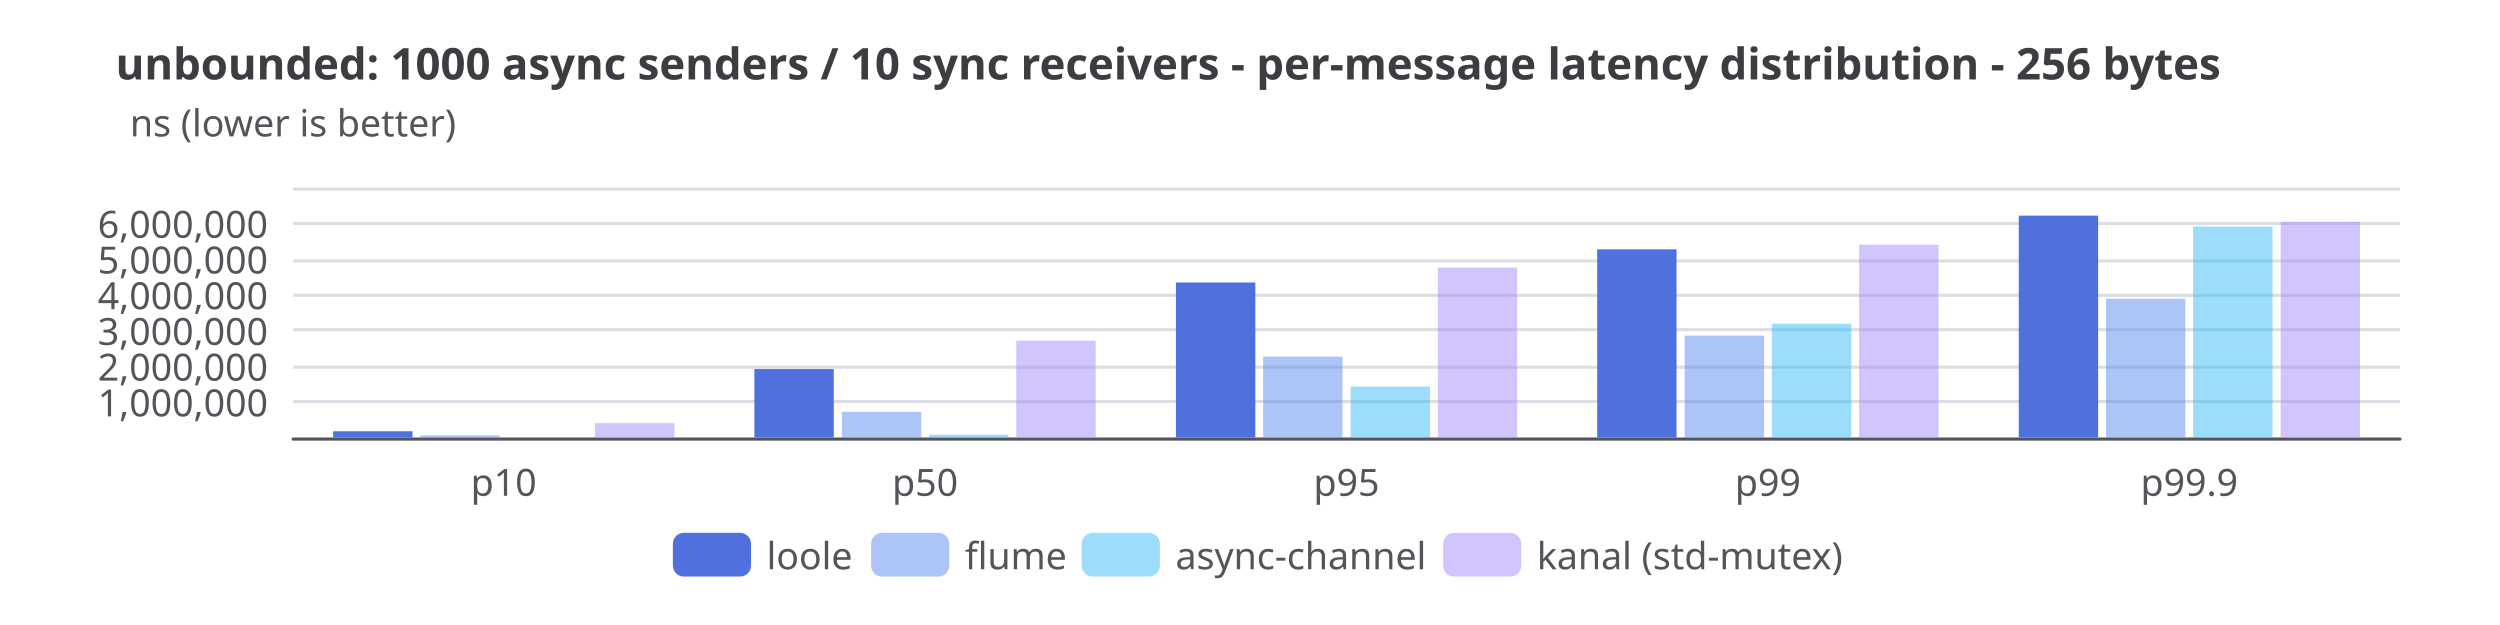
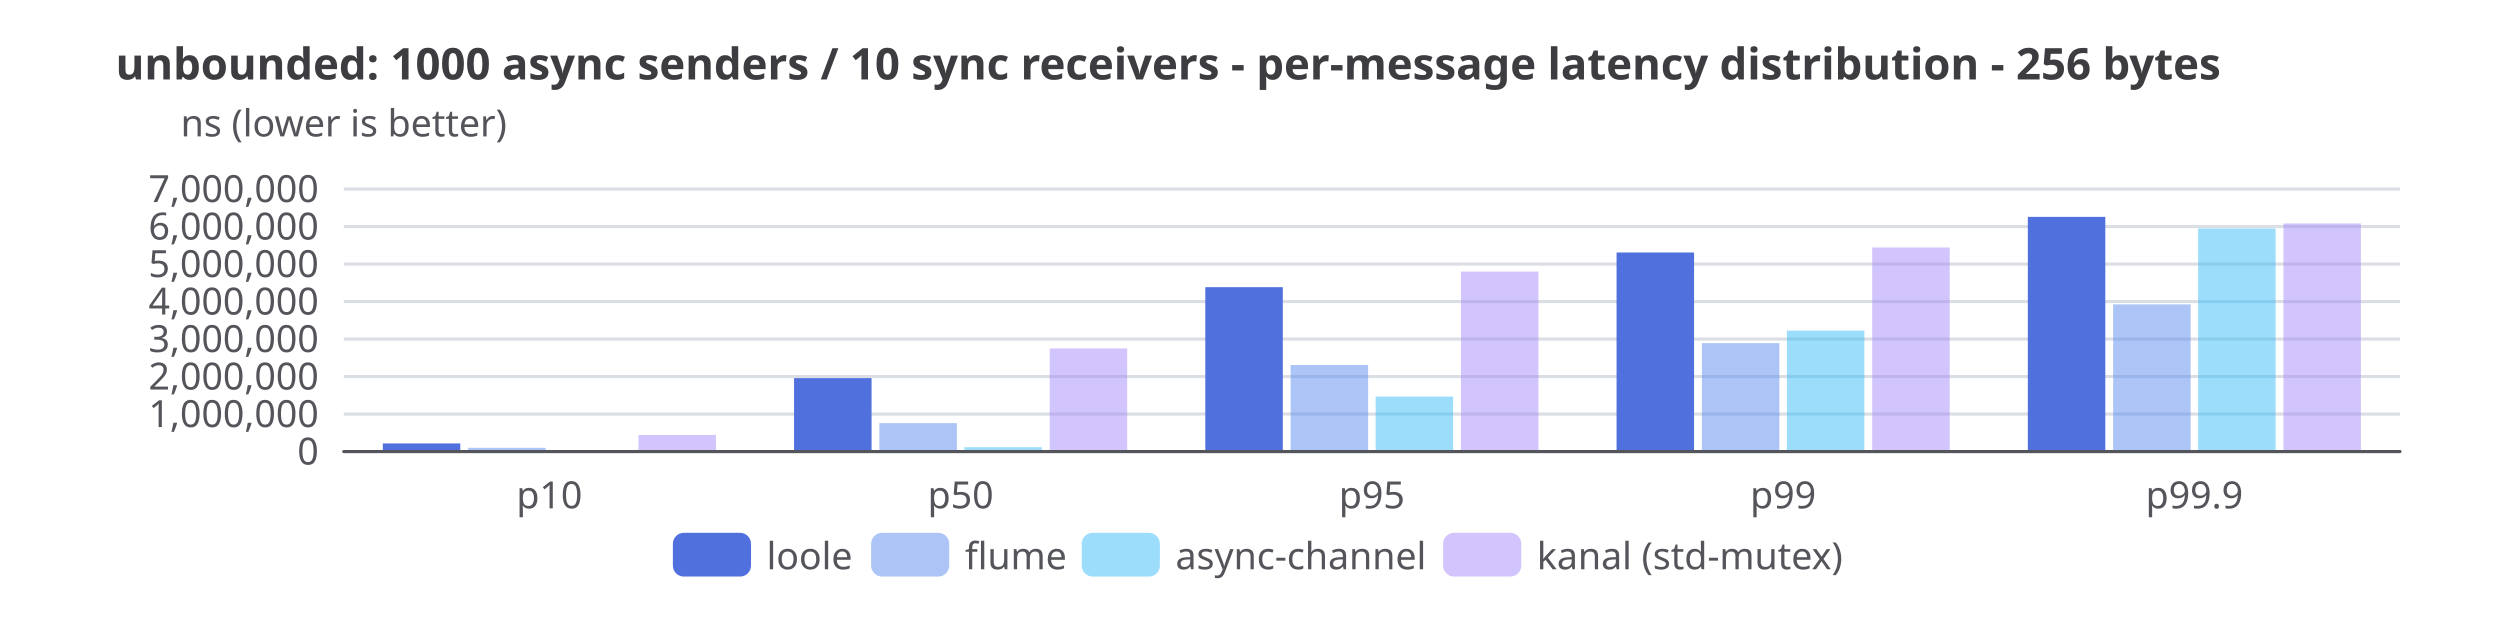
<svg xmlns="http://www.w3.org/2000/svg" width="800" height="200" version="1.1" baseProfile="full" viewBox="0 0 800 200">
  <rect width="800" height="200" x="0" y="0" fill="white" />
-   <path d="M93.8 140.5L768 140.5" fill="none" pointer-events="visible" stroke="#dbdee4" class="zr30-cls-214" />
-   <path d="M93.8 128.5L768 128.5" fill="none" pointer-events="visible" stroke="#dbdee4" class="zr30-cls-214" />
-   <path d="M93.8 117.5L768 117.5" fill="none" pointer-events="visible" stroke="#dbdee4" class="zr30-cls-214" />
-   <path d="M93.8 105.5L768 105.5" fill="none" pointer-events="visible" stroke="#dbdee4" class="zr30-cls-214" />
-   <path d="M93.8 94.5L768 94.5" fill="none" pointer-events="visible" stroke="#dbdee4" class="zr30-cls-214" />
-   <path d="M93.8 83.5L768 83.5" fill="none" pointer-events="visible" stroke="#dbdee4" class="zr30-cls-214" />
-   <path d="M93.8 71.5L768 71.5" fill="none" pointer-events="visible" stroke="#dbdee4" class="zr30-cls-214" />
-   <path d="M93.8 60.5L768 60.5" fill="none" pointer-events="visible" stroke="#dbdee4" class="zr30-cls-214" />
-   <text dominant-baseline="central" text-anchor="middle" style="font-size:12px;font-family:sans-serif;" xml:space="preserve" y="-6" transform="translate(93.76 45)" fill="#54555a">ns (lower is better)</text>
-   <path d="M93.8 140.5L768 140.5" fill="none" pointer-events="visible" stroke="#54555a" stroke-linecap="round" class="zr30-cls-214" />
-   <text dominant-baseline="central" text-anchor="end" style="font-size:12px;font-family:sans-serif;" transform="translate(85.76 128.5714)" fill="#54555a">1,000,000</text>
-   <text dominant-baseline="central" text-anchor="end" style="font-size:12px;font-family:sans-serif;" transform="translate(85.76 117.1429)" fill="#54555a">2,000,000</text>
-   <text dominant-baseline="central" text-anchor="end" style="font-size:12px;font-family:sans-serif;" transform="translate(85.76 105.7143)" fill="#54555a">3,000,000</text>
-   <text dominant-baseline="central" text-anchor="end" style="font-size:12px;font-family:sans-serif;" transform="translate(85.76 94.2857)" fill="#54555a">4,000,000</text>
-   <text dominant-baseline="central" text-anchor="end" style="font-size:12px;font-family:sans-serif;" transform="translate(85.76 82.8571)" fill="#54555a">5,000,000</text>
-   <text dominant-baseline="central" text-anchor="end" style="font-size:12px;font-family:sans-serif;" transform="translate(85.76 71.4286)" fill="#54555a">6,000,000</text>
-   <text dominant-baseline="central" text-anchor="middle" style="font-size:12px;font-family:sans-serif;" y="6" transform="translate(161.184 148)" fill="#54555a">p10</text>
-   <text dominant-baseline="central" text-anchor="middle" style="font-size:12px;font-family:sans-serif;" y="6" transform="translate(296.032 148)" fill="#54555a">p50</text>
-   <text dominant-baseline="central" text-anchor="middle" style="font-size:12px;font-family:sans-serif;" y="6" transform="translate(430.88 148)" fill="#54555a">p95</text>
-   <text dominant-baseline="central" text-anchor="middle" style="font-size:12px;font-family:sans-serif;" y="6" transform="translate(565.728 148)" fill="#54555a">p99</text>
-   <text dominant-baseline="central" text-anchor="middle" style="font-size:12px;font-family:sans-serif;" y="6" transform="translate(700.576 148)" fill="#54555a">p99.9</text>
-   <path d="M106.6 140l25.4 0l0 -2l-25.4 0Z" fill="#5070dd" ecmeta_series_index="0" ecmeta_data_index="0" ecmeta_ssr_type="chart" class="zr30-cls-215" />
-   <path d="M241.4 140l25.4 0l0 -21.9l-25.4 0Z" fill="#5070dd" ecmeta_series_index="0" ecmeta_data_index="1" ecmeta_ssr_type="chart" class="zr30-cls-215" />
-   <path d="M376.3 140l25.4 0l0 -49.6l-25.4 0Z" fill="#5070dd" ecmeta_series_index="0" ecmeta_data_index="2" ecmeta_ssr_type="chart" class="zr30-cls-215" />
-   <path d="M511.1 140l25.4 0l0 -60.2l-25.4 0Z" fill="#5070dd" ecmeta_series_index="0" ecmeta_data_index="3" ecmeta_ssr_type="chart" class="zr30-cls-215" />
-   <path d="M646 140l25.4 0l0 -71l-25.4 0Z" fill="#5070dd" ecmeta_series_index="0" ecmeta_data_index="4" ecmeta_ssr_type="chart" class="zr30-cls-215" />
-   <path d="M134.5 140l25.4 0l0 -0.7l-25.4 0Z" fill="rgb(91,141,239)" fill-opacity="0.5" ecmeta_series_index="1" ecmeta_data_index="0" ecmeta_ssr_type="chart" class="zr30-cls-216" />
-   <path d="M269.4 140l25.4 0l0 -8.2l-25.4 0Z" fill="rgb(91,141,239)" fill-opacity="0.5" ecmeta_series_index="1" ecmeta_data_index="1" ecmeta_ssr_type="chart" class="zr30-cls-216" />
-   <path d="M404.2 140l25.4 0l0 -25.9l-25.4 0Z" fill="rgb(91,141,239)" fill-opacity="0.5" ecmeta_series_index="1" ecmeta_data_index="2" ecmeta_ssr_type="chart" class="zr30-cls-216" />
-   <path d="M539.1 140l25.4 0l0 -32.6l-25.4 0Z" fill="rgb(91,141,239)" fill-opacity="0.5" ecmeta_series_index="1" ecmeta_data_index="3" ecmeta_ssr_type="chart" class="zr30-cls-216" />
-   <path d="M673.9 140l25.4 0l0 -44.4l-25.4 0Z" fill="rgb(91,141,239)" fill-opacity="0.5" ecmeta_series_index="1" ecmeta_data_index="4" ecmeta_ssr_type="chart" class="zr30-cls-216" />
-   <path d="M162.5 140l25.4 0l0 0l-25.4 0Z" fill="rgb(56,189,248)" fill-opacity="0.5" ecmeta_series_index="2" ecmeta_data_index="0" ecmeta_ssr_type="chart" class="zr30-cls-217" />
-   <path d="M297.3 140l25.4 0l0 -0.9l-25.4 0Z" fill="rgb(56,189,248)" fill-opacity="0.5" ecmeta_series_index="2" ecmeta_data_index="1" ecmeta_ssr_type="chart" class="zr30-cls-217" />
-   <path d="M432.2 140l25.4 0l0 -16.3l-25.4 0Z" fill="rgb(56,189,248)" fill-opacity="0.5" ecmeta_series_index="2" ecmeta_data_index="2" ecmeta_ssr_type="chart" class="zr30-cls-217" />
-   <path d="M567 140l25.4 0l0 -36.4l-25.4 0Z" fill="rgb(56,189,248)" fill-opacity="0.5" ecmeta_series_index="2" ecmeta_data_index="3" ecmeta_ssr_type="chart" class="zr30-cls-217" />
-   <path d="M701.8 140l25.4 0l0 -67.5l-25.4 0Z" fill="rgb(56,189,248)" fill-opacity="0.5" ecmeta_series_index="2" ecmeta_data_index="4" ecmeta_ssr_type="chart" class="zr30-cls-217" />
-   <path d="M190.4 140l25.4 0l0 -4.6l-25.4 0Z" fill="rgb(167,139,250)" fill-opacity="0.5" ecmeta_series_index="3" ecmeta_data_index="0" ecmeta_ssr_type="chart" class="zr30-cls-218" />
-   <path d="M325.2 140l25.4 0l0 -31l-25.4 0Z" fill="rgb(167,139,250)" fill-opacity="0.5" ecmeta_series_index="3" ecmeta_data_index="1" ecmeta_ssr_type="chart" class="zr30-cls-218" />
-   <path d="M460.1 140l25.4 0l0 -54.4l-25.4 0Z" fill="rgb(167,139,250)" fill-opacity="0.5" ecmeta_series_index="3" ecmeta_data_index="2" ecmeta_ssr_type="chart" class="zr30-cls-218" />
-   <path d="M594.9 140l25.4 0l0 -61.7l-25.4 0Z" fill="rgb(167,139,250)" fill-opacity="0.5" ecmeta_series_index="3" ecmeta_data_index="3" ecmeta_ssr_type="chart" class="zr30-cls-218" />
-   <path d="M729.8 140l25.4 0l0 -69l-25.4 0Z" fill="rgb(167,139,250)" fill-opacity="0.5" ecmeta_series_index="3" ecmeta_data_index="4" ecmeta_ssr_type="chart" class="zr30-cls-218" />
+   <path d="M110 144.5L768 144.5" fill="none" pointer-events="visible" stroke="#dbdee4" class="zr30-cls-214" />
+   <path d="M110 132.5L768 132.5" fill="none" pointer-events="visible" stroke="#dbdee4" class="zr30-cls-214" />
+   <path d="M110 120.5L768 120.5" fill="none" pointer-events="visible" stroke="#dbdee4" class="zr30-cls-214" />
+   <path d="M110 108.5L768 108.5" fill="none" pointer-events="visible" stroke="#dbdee4" class="zr30-cls-214" />
+   <path d="M110 96.5L768 96.5" fill="none" pointer-events="visible" stroke="#dbdee4" class="zr30-cls-214" />
+   <path d="M110 84.5L768 84.5" fill="none" pointer-events="visible" stroke="#dbdee4" class="zr30-cls-214" />
+   <path d="M110 72.5L768 72.5" fill="none" pointer-events="visible" stroke="#dbdee4" class="zr30-cls-214" />
+   <path d="M110 60.5L768 60.5" fill="none" pointer-events="visible" stroke="#dbdee4" class="zr30-cls-214" />
+   <text dominant-baseline="central" text-anchor="middle" style="font-size:12px;font-family:sans-serif;" xml:space="preserve" y="-6" transform="translate(110 45)" fill="#54555a">ns (lower is better)</text>
+   <path d="M110 144.5L768 144.5" fill="none" pointer-events="visible" stroke="#54555a" stroke-linecap="round" class="zr30-cls-214" />
+   <text dominant-baseline="central" text-anchor="end" style="font-size:12px;font-family:sans-serif;" transform="translate(102 144)" fill="#54555a">0</text>
+   <text dominant-baseline="central" text-anchor="end" style="font-size:12px;font-family:sans-serif;" transform="translate(102 132)" fill="#54555a">1,000,000</text>
+   <text dominant-baseline="central" text-anchor="end" style="font-size:12px;font-family:sans-serif;" transform="translate(102 120)" fill="#54555a">2,000,000</text>
+   <text dominant-baseline="central" text-anchor="end" style="font-size:12px;font-family:sans-serif;" transform="translate(102 108)" fill="#54555a">3,000,000</text>
+   <text dominant-baseline="central" text-anchor="end" style="font-size:12px;font-family:sans-serif;" transform="translate(102 96)" fill="#54555a">4,000,000</text>
+   <text dominant-baseline="central" text-anchor="end" style="font-size:12px;font-family:sans-serif;" transform="translate(102 84)" fill="#54555a">5,000,000</text>
+   <text dominant-baseline="central" text-anchor="end" style="font-size:12px;font-family:sans-serif;" transform="translate(102 72)" fill="#54555a">6,000,000</text>
+   <text dominant-baseline="central" text-anchor="end" style="font-size:12px;font-family:sans-serif;" transform="translate(102 60)" fill="#54555a">7,000,000</text>
+   <text dominant-baseline="central" text-anchor="middle" style="font-size:12px;font-family:sans-serif;" y="6" transform="translate(175.8 152)" fill="#54555a">p10</text>
+   <text dominant-baseline="central" text-anchor="middle" style="font-size:12px;font-family:sans-serif;" y="6" transform="translate(307.4 152)" fill="#54555a">p50</text>
+   <text dominant-baseline="central" text-anchor="middle" style="font-size:12px;font-family:sans-serif;" y="6" transform="translate(439 152)" fill="#54555a">p95</text>
+   <text dominant-baseline="central" text-anchor="middle" style="font-size:12px;font-family:sans-serif;" y="6" transform="translate(570.6 152)" fill="#54555a">p99</text>
+   <text dominant-baseline="central" text-anchor="middle" style="font-size:12px;font-family:sans-serif;" y="6" transform="translate(702.2 152)" fill="#54555a">p99.9</text>
+   <path d="M122.5 144l24.8 0l0 -2.1l-24.8 0Z" fill="#5070dd" ecmeta_series_index="0" ecmeta_data_index="0" ecmeta_ssr_type="chart" class="zr30-cls-215" />
+   <path d="M254.1 144l24.8 0l0 -23l-24.8 0Z" fill="#5070dd" ecmeta_series_index="0" ecmeta_data_index="1" ecmeta_ssr_type="chart" class="zr30-cls-215" />
+   <path d="M385.7 144l24.8 0l0 -52.1l-24.8 0Z" fill="#5070dd" ecmeta_series_index="0" ecmeta_data_index="2" ecmeta_ssr_type="chart" class="zr30-cls-215" />
+   <path d="M517.3 144l24.8 0l0 -63.2l-24.8 0Z" fill="#5070dd" ecmeta_series_index="0" ecmeta_data_index="3" ecmeta_ssr_type="chart" class="zr30-cls-215" />
+   <path d="M648.9 144l24.8 0l0 -74.6l-24.8 0Z" fill="#5070dd" ecmeta_series_index="0" ecmeta_data_index="4" ecmeta_ssr_type="chart" class="zr30-cls-215" />
+   <path d="M149.8 144l24.8 0l0 -0.7l-24.8 0Z" fill="rgb(91,141,239)" fill-opacity="0.5" ecmeta_series_index="1" ecmeta_data_index="0" ecmeta_ssr_type="chart" class="zr30-cls-216" />
+   <path d="M281.4 144l24.8 0l0 -8.6l-24.8 0Z" fill="rgb(91,141,239)" fill-opacity="0.5" ecmeta_series_index="1" ecmeta_data_index="1" ecmeta_ssr_type="chart" class="zr30-cls-216" />
+   <path d="M413 144l24.8 0l0 -27.2l-24.8 0Z" fill="rgb(91,141,239)" fill-opacity="0.5" ecmeta_series_index="1" ecmeta_data_index="2" ecmeta_ssr_type="chart" class="zr30-cls-216" />
+   <path d="M544.6 144l24.8 0l0 -34.2l-24.8 0Z" fill="rgb(91,141,239)" fill-opacity="0.5" ecmeta_series_index="1" ecmeta_data_index="3" ecmeta_ssr_type="chart" class="zr30-cls-216" />
+   <path d="M676.2 144l24.8 0l0 -46.6l-24.8 0Z" fill="rgb(91,141,239)" fill-opacity="0.5" ecmeta_series_index="1" ecmeta_data_index="4" ecmeta_ssr_type="chart" class="zr30-cls-216" />
+   <path d="M177 144l24.8 0l0 0l-24.8 0Z" fill="rgb(56,189,248)" fill-opacity="0.5" ecmeta_series_index="2" ecmeta_data_index="0" ecmeta_ssr_type="chart" class="zr30-cls-217" />
+   <path d="M308.6 144l24.8 0l0 -0.9l-24.8 0Z" fill="rgb(56,189,248)" fill-opacity="0.5" ecmeta_series_index="2" ecmeta_data_index="1" ecmeta_ssr_type="chart" class="zr30-cls-217" />
+   <path d="M440.2 144l24.8 0l0 -17.1l-24.8 0Z" fill="rgb(56,189,248)" fill-opacity="0.5" ecmeta_series_index="2" ecmeta_data_index="2" ecmeta_ssr_type="chart" class="zr30-cls-217" />
+   <path d="M571.8 144l24.8 0l0 -38.2l-24.8 0Z" fill="rgb(56,189,248)" fill-opacity="0.5" ecmeta_series_index="2" ecmeta_data_index="3" ecmeta_ssr_type="chart" class="zr30-cls-217" />
+   <path d="M703.4 144l24.8 0l0 -70.9l-24.8 0Z" fill="rgb(56,189,248)" fill-opacity="0.5" ecmeta_series_index="2" ecmeta_data_index="4" ecmeta_ssr_type="chart" class="zr30-cls-217" />
+   <path d="M204.3 144l24.8 0l0 -4.8l-24.8 0Z" fill="rgb(167,139,250)" fill-opacity="0.5" ecmeta_series_index="3" ecmeta_data_index="0" ecmeta_ssr_type="chart" class="zr30-cls-218" />
+   <path d="M335.9 144l24.8 0l0 -32.5l-24.8 0Z" fill="rgb(167,139,250)" fill-opacity="0.5" ecmeta_series_index="3" ecmeta_data_index="1" ecmeta_ssr_type="chart" class="zr30-cls-218" />
+   <path d="M467.5 144l24.8 0l0 -57.1l-24.8 0Z" fill="rgb(167,139,250)" fill-opacity="0.5" ecmeta_series_index="3" ecmeta_data_index="2" ecmeta_ssr_type="chart" class="zr30-cls-218" />
+   <path d="M599.1 144l24.8 0l0 -64.8l-24.8 0Z" fill="rgb(167,139,250)" fill-opacity="0.5" ecmeta_series_index="3" ecmeta_data_index="3" ecmeta_ssr_type="chart" class="zr30-cls-218" />
+   <path d="M730.7 144l24.8 0l0 -72.5l-24.8 0Z" fill="rgb(167,139,250)" fill-opacity="0.5" ecmeta_series_index="3" ecmeta_data_index="4" ecmeta_ssr_type="chart" class="zr30-cls-218" />
  <path d="M-5 -5.5l379.4 0l0 25l-379.4 0Z" transform="translate(215.32 170.5)" fill="rgb(0,0,0)" fill-opacity="0" stroke="#b7b9be" stroke-width="0" class="zr30-cls-214" />
  <path d="M3.5 0L21.5 0A3.5 3.5 0 0 1 25 3.5L25 10.5A3.5 3.5 0 0 1 21.5 14L3.5 14A3.5 3.5 0 0 1 0 10.5L0 3.5A3.5 3.5 0 0 1 3.5 0Z" transform="translate(215.32 170.5)" fill="#5070dd" ecmeta_series_index="0" ecmeta_data_index="0" ecmeta_ssr_type="legend" ecmeta_silent="true" class="zr30-cls-214" />
  <text dominant-baseline="central" text-anchor="start" style="font-size:12px;font-family:sans-serif;" x="30" y="7" transform="translate(215.32 170.5)" fill="#54555a">loole</text>
  <path d="M0 0l55.4 0l0 14l-55.4 0Z" transform="translate(215.32 170.5)" fill="none" pointer-events="visible" ecmeta_series_index="0" ecmeta_data_index="0" ecmeta_ssr_type="legend" class="zr30-cls-219" />
  <path d="M3.5 0L21.5 0A3.5 3.5 0 0 1 25 3.5L25 10.5A3.5 3.5 0 0 1 21.5 14L3.5 14A3.5 3.5 0 0 1 0 10.5L0 3.5A3.5 3.5 0 0 1 3.5 0Z" transform="translate(278.76 170.5)" fill="rgb(91,141,239)" fill-opacity="0.5" ecmeta_series_index="1" ecmeta_data_index="1" ecmeta_ssr_type="legend" ecmeta_silent="true" class="zr30-cls-214" />
  <text dominant-baseline="central" text-anchor="start" style="font-size:12px;font-family:sans-serif;" x="30" y="7" transform="translate(278.76 170.5)" fill="#54555a">flume</text>
  <path d="M0 0l59.4 0l0 14l-59.4 0Z" transform="translate(278.76 170.5)" fill="none" pointer-events="visible" ecmeta_series_index="1" ecmeta_data_index="1" ecmeta_ssr_type="legend" class="zr30-cls-219" />
  <path d="M3.5 0L21.5 0A3.5 3.5 0 0 1 25 3.5L25 10.5A3.5 3.5 0 0 1 21.5 14L3.5 14A3.5 3.5 0 0 1 0 10.5L0 3.5A3.5 3.5 0 0 1 3.5 0Z" transform="translate(346.16 170.5)" fill="rgb(56,189,248)" fill-opacity="0.5" ecmeta_series_index="2" ecmeta_data_index="2" ecmeta_ssr_type="legend" ecmeta_silent="true" class="zr30-cls-214" />
  <text dominant-baseline="central" text-anchor="start" style="font-size:12px;font-family:sans-serif;" x="30" y="7" transform="translate(346.16 170.5)" fill="#54555a">async-channel</text>
  <path d="M0 0l107.6 0l0 14l-107.6 0Z" transform="translate(346.16 170.5)" fill="none" pointer-events="visible" ecmeta_series_index="2" ecmeta_data_index="2" ecmeta_ssr_type="legend" class="zr30-cls-219" />
  <path d="M3.5 0L21.5 0A3.5 3.5 0 0 1 25 3.5L25 10.5A3.5 3.5 0 0 1 21.5 14L3.5 14A3.5 3.5 0 0 1 0 10.5L0 3.5A3.5 3.5 0 0 1 3.5 0Z" transform="translate(461.8 170.5)" fill="rgb(167,139,250)" fill-opacity="0.5" ecmeta_series_index="3" ecmeta_data_index="3" ecmeta_ssr_type="legend" ecmeta_silent="true" class="zr30-cls-214" />
  <text dominant-baseline="central" text-anchor="start" style="font-size:12px;font-family:sans-serif;" xml:space="preserve" x="30" y="7" transform="translate(461.8 170.5)" fill="#54555a">kanal (std-mutex)</text>
  <path d="M0 0l122.9 0l0 14l-122.9 0Z" transform="translate(461.8 170.5)" fill="none" pointer-events="visible" ecmeta_series_index="3" ecmeta_data_index="3" ecmeta_ssr_type="legend" class="zr30-cls-219" />
  <path d="M-5 -5l623.3 0l0 24l-623.3 0Z" transform="translate(37 13)" fill="rgb(0,0,0)" fill-opacity="0" stroke="#3c3c41" stroke-width="0" class="zr30-cls-214" />
  <text dominant-baseline="central" text-anchor="start" style="font-size:14px;font-family:sans-serif;font-weight:bold;" xml:space="preserve" y="7" transform="translate(37 13)" fill="#3c3c41">unbounded: 1000 async senders / 10 sync receivers - per-message latency distribution - 256 bytes</text>
  <style>
.zr30-cls-214:hover {
pointer-events:none;
}
.zr30-cls-215:hover {
cursor:pointer;
fill:rgba(88,123,243,1);
}
.zr30-cls-216:hover {
cursor:pointer;
fill:rgba(100,155,255,0.5);
}
.zr30-cls-217:hover {
cursor:pointer;
fill:rgba(61,207,255,0.5);
}
.zr30-cls-218:hover {
cursor:pointer;
fill:rgba(183,152,255,0.5);
}
.zr30-cls-219:hover {
cursor:pointer;
fill:rgba(0,0,0,0);
}



</style>
</svg>
